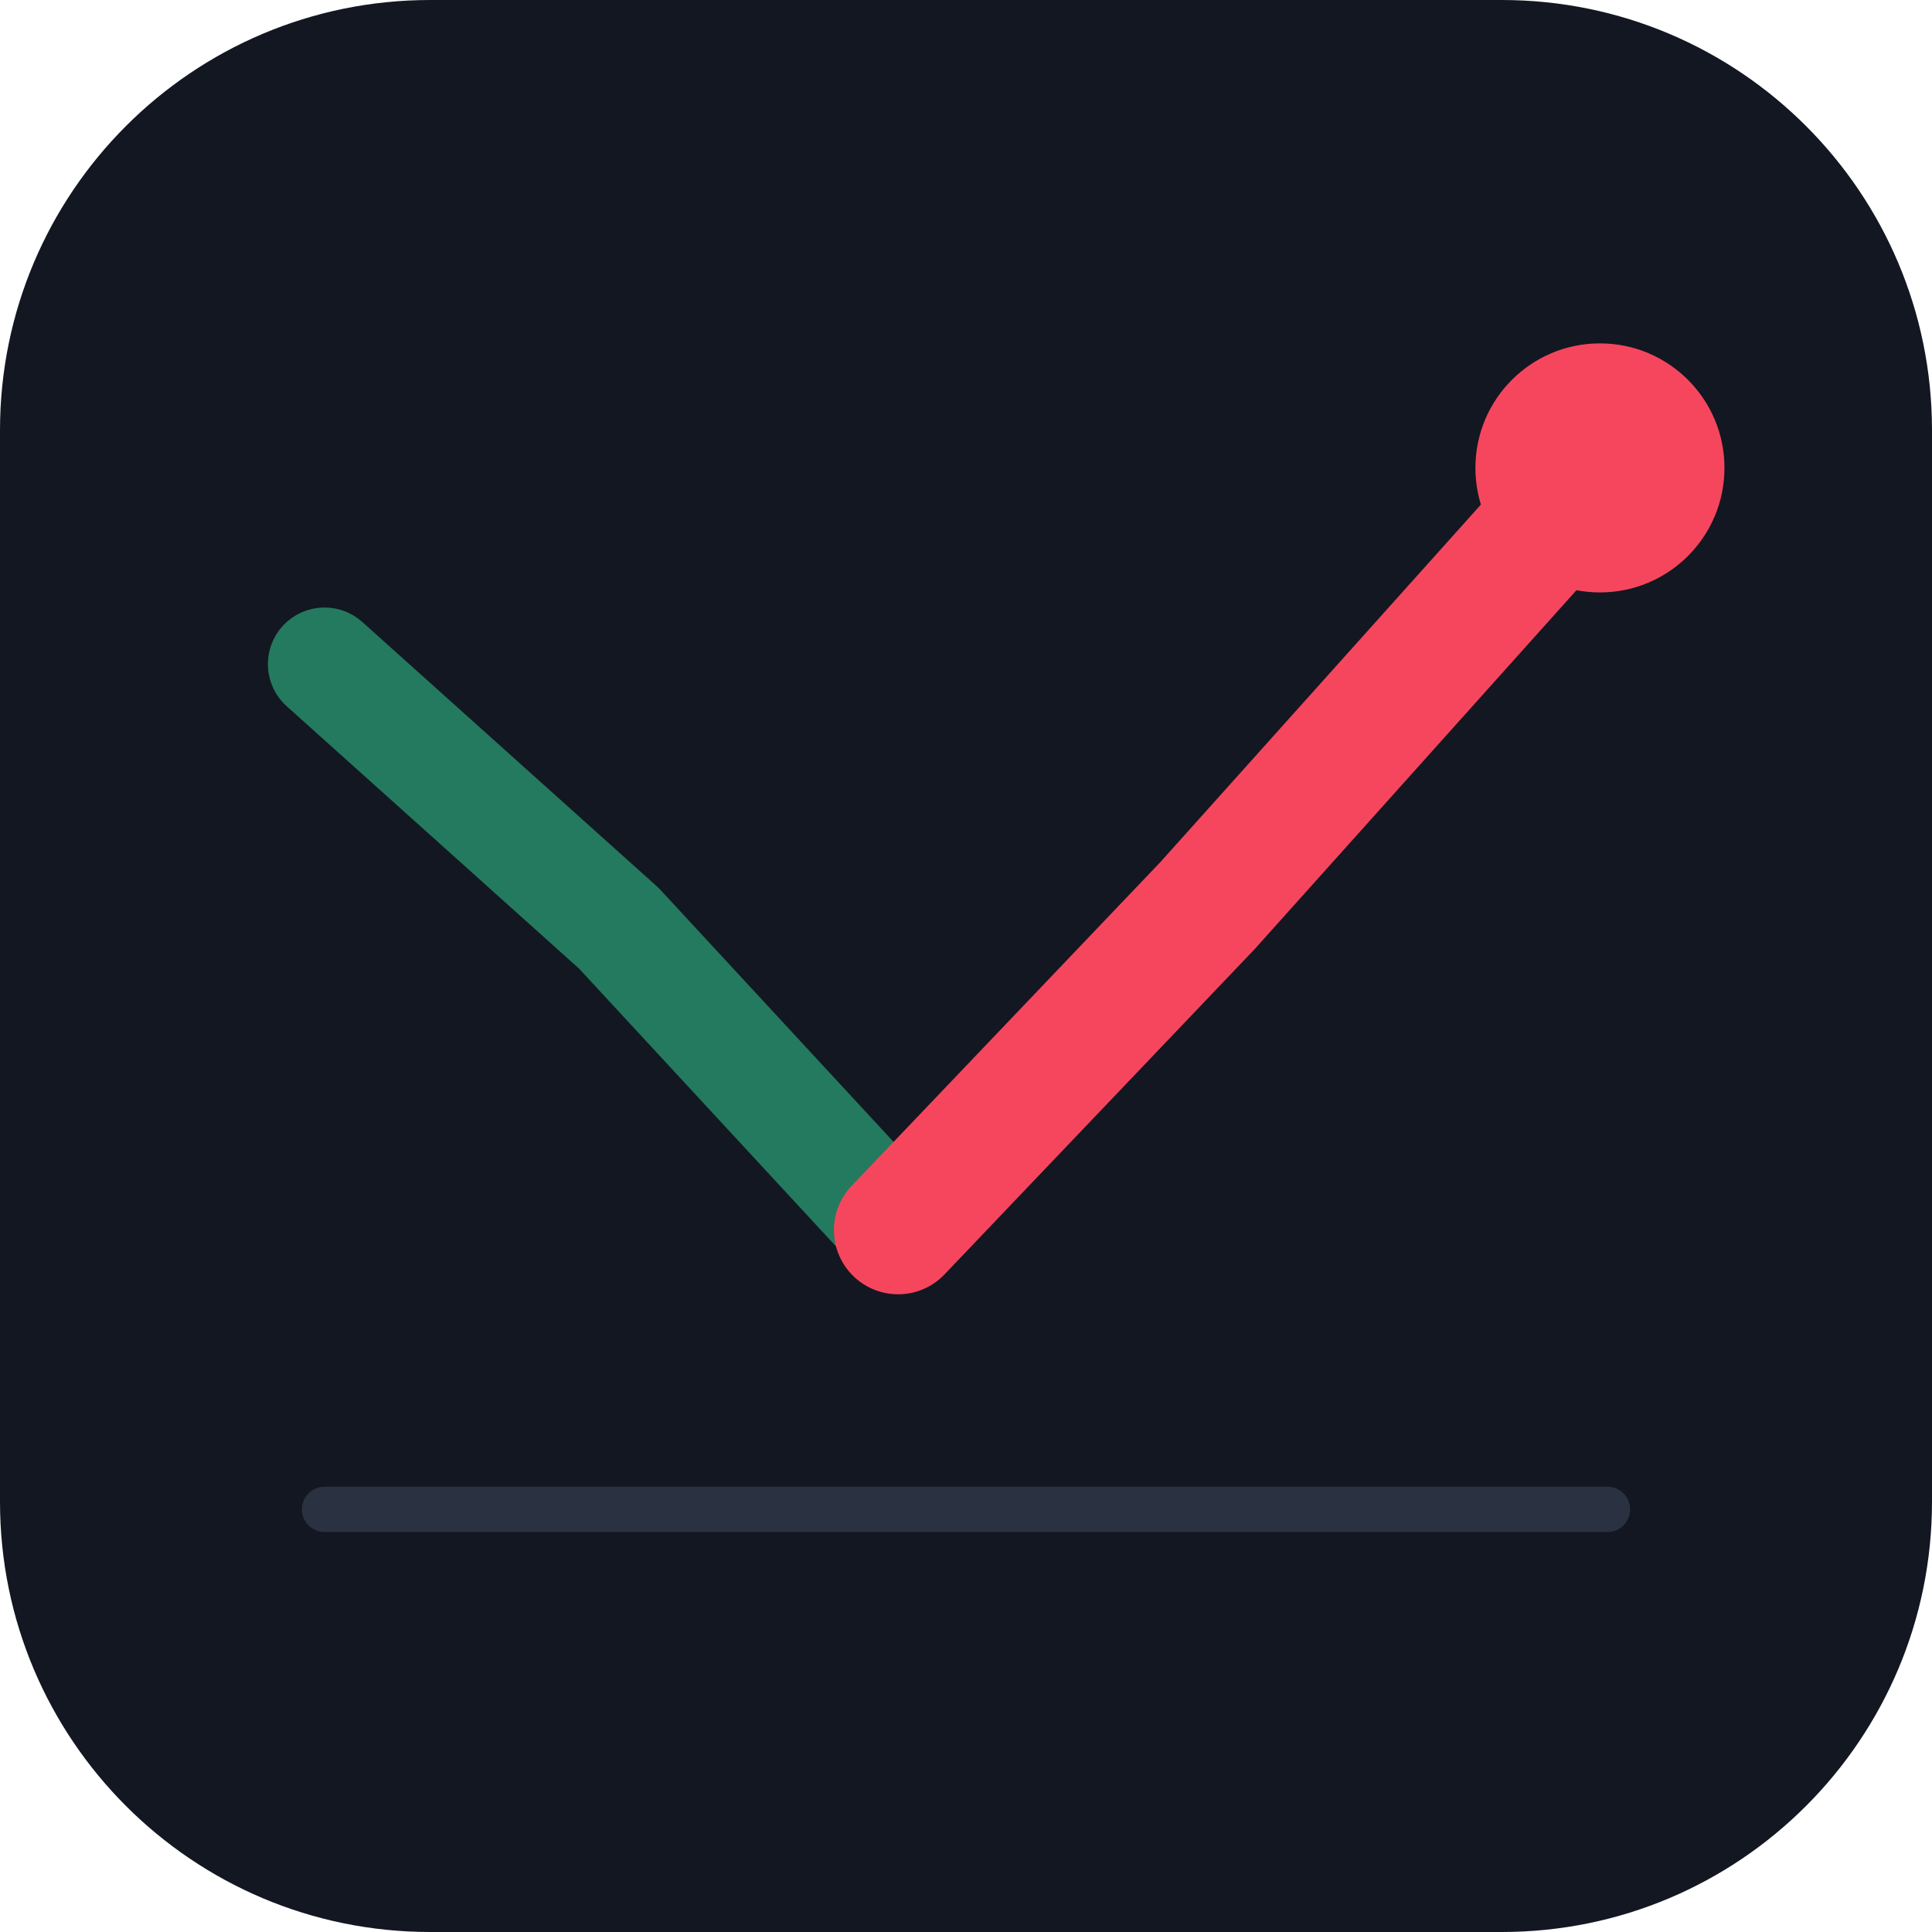
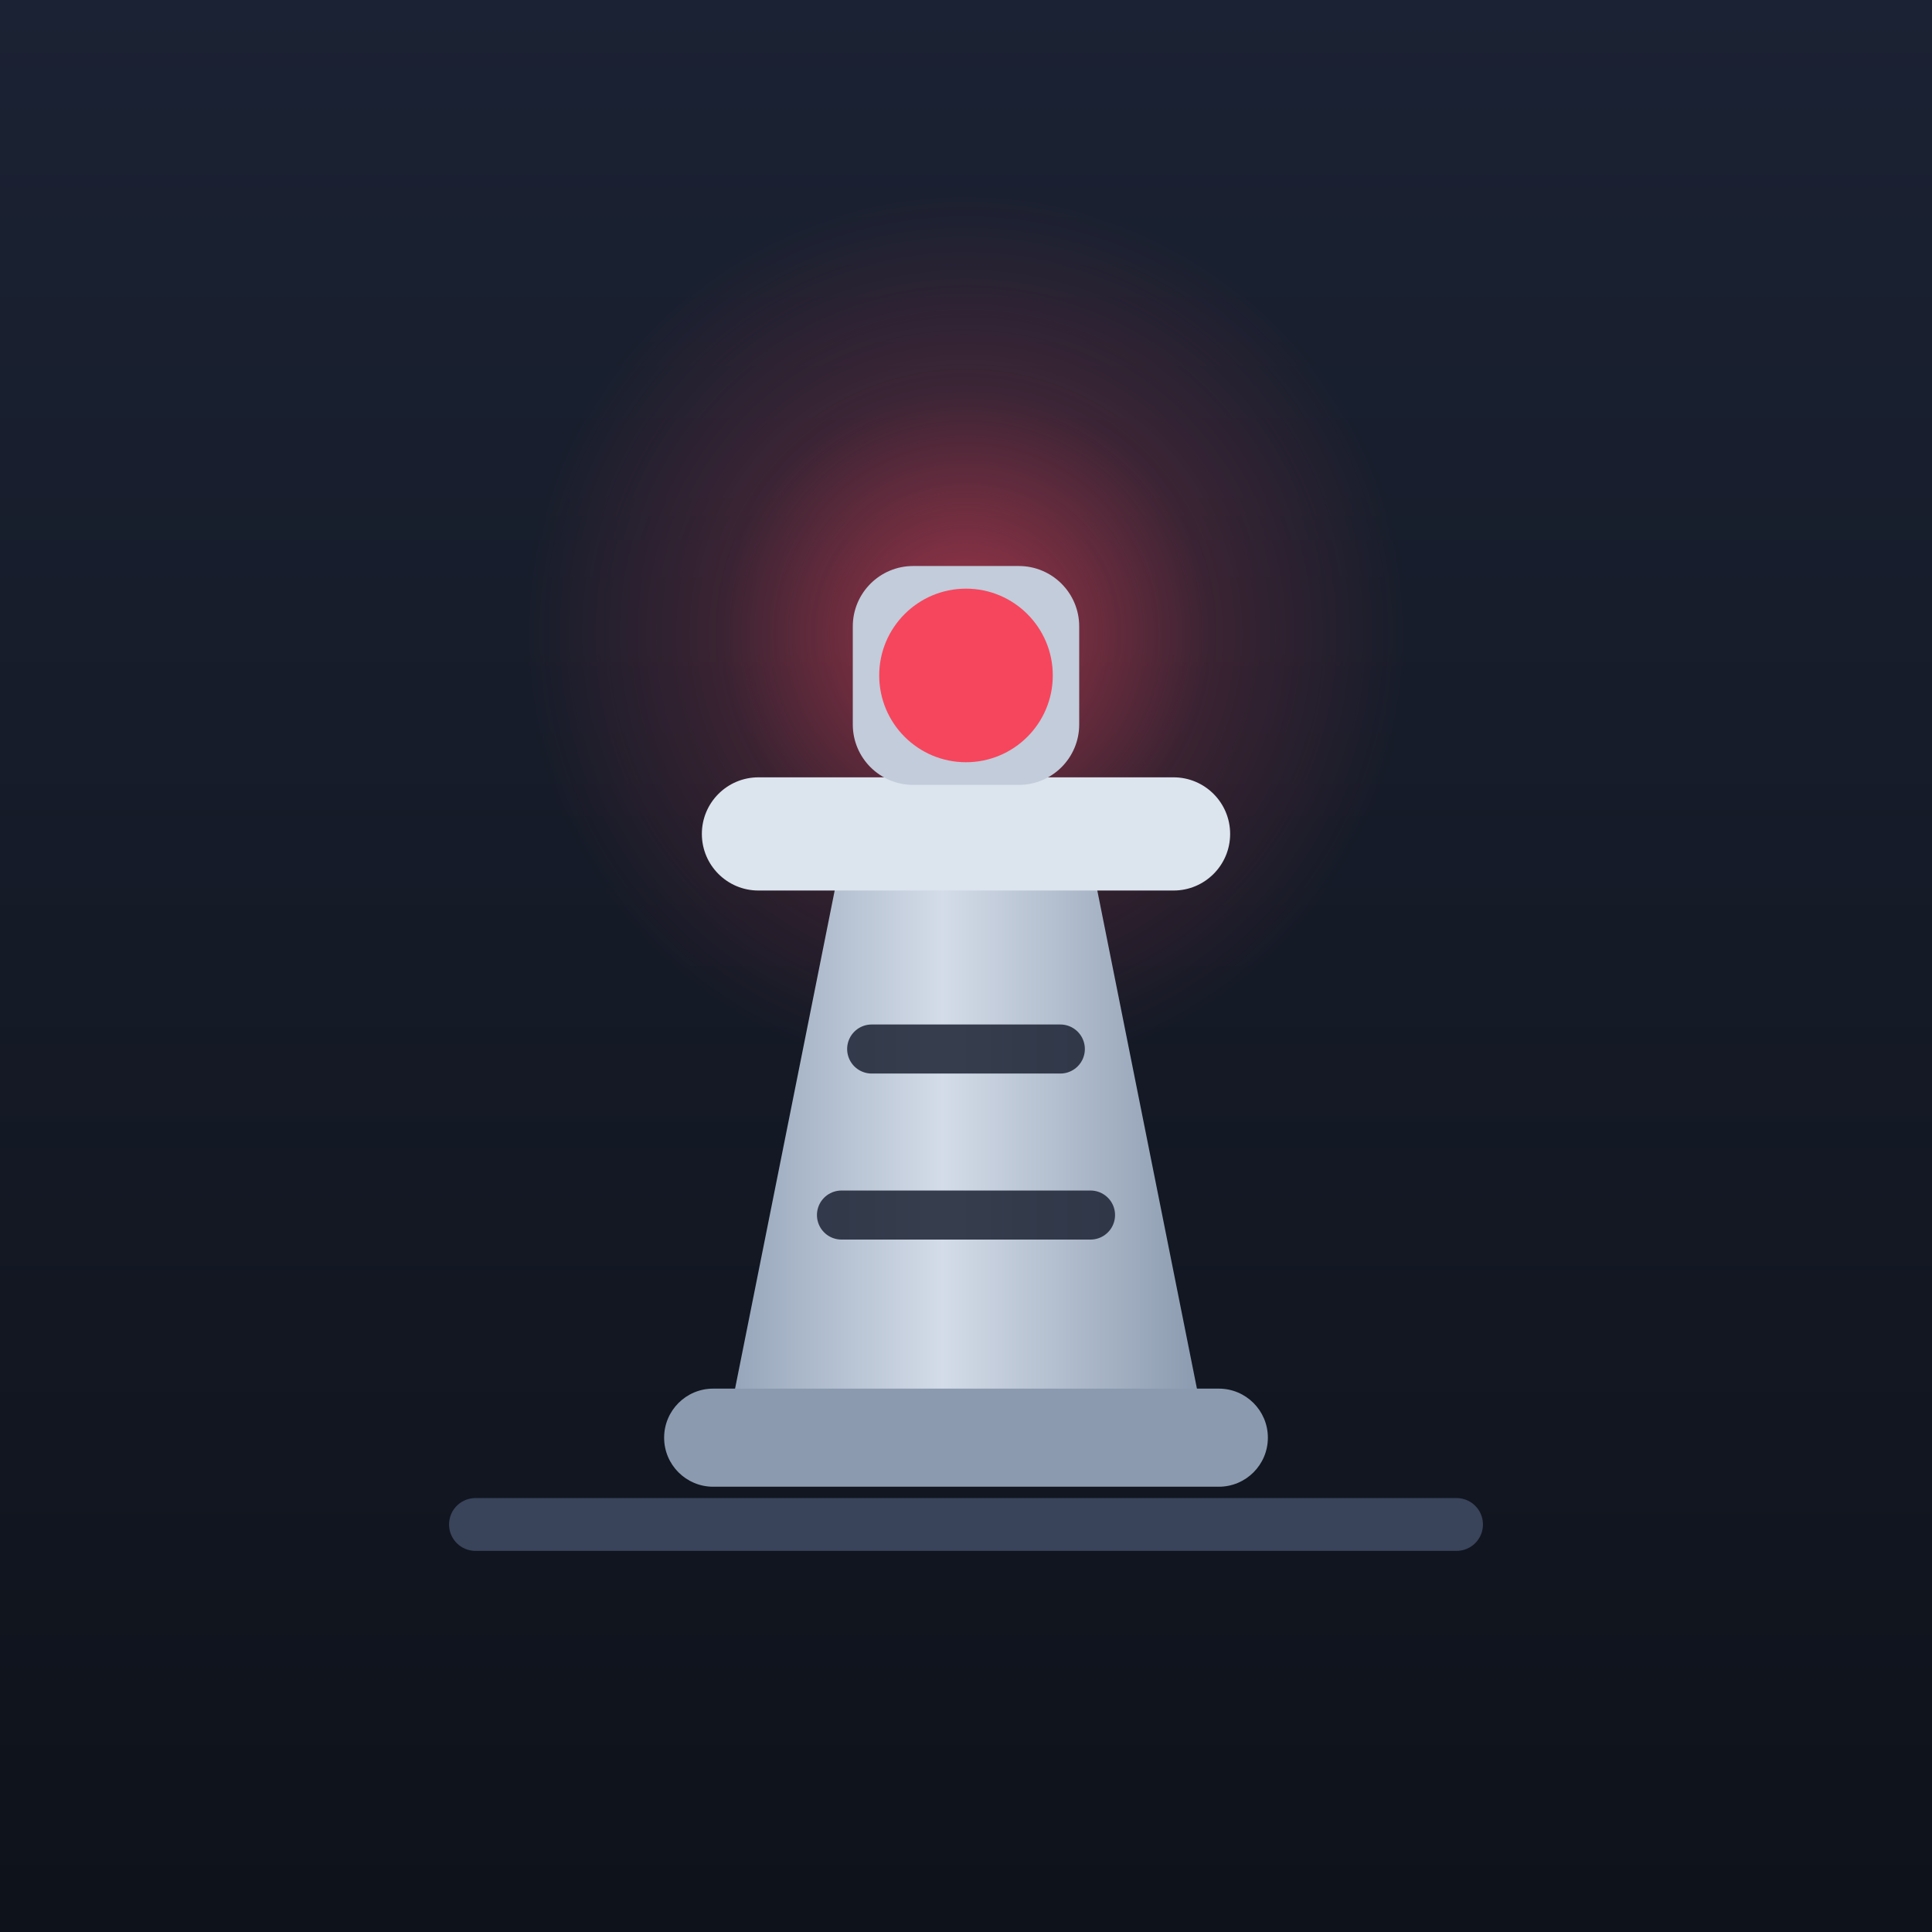
- <svg xmlns="http://www.w3.org/2000/svg" viewBox="0 0 512 512" width="512" height="512">
-   <rect width="512" height="512" rx="114" fill="#131722" />
-   <line x1="86" y1="400" x2="426" y2="400" stroke="#2A3140" stroke-width="12" stroke-linecap="round" />
-   <polyline points="86,176 164,246 238,326" fill="none" stroke="#2EBD85" stroke-width="30" stroke-linecap="round" stroke-linejoin="round" opacity="0.6" />
-   <polyline points="238,326 320,240 424,124" fill="none" stroke="#F6465D" stroke-width="34" stroke-linecap="round" stroke-linejoin="round" />
-   <circle cx="424" cy="124" r="33" fill="#F6465D" />
+ <svg xmlns="http://www.w3.org/2000/svg" viewBox="0 0 512 512" width="512" height="512" role="img" aria-label="市場瞭望台">
+   <defs>
+     <radialGradient id="glow" cx="50%" cy="50%">
+       <stop offset="0%" stop-color="#F6465D" stop-opacity=".62" />
+       <stop offset="55%" stop-color="#F6465D" stop-opacity=".16" />
+       <stop offset="100%" stop-color="#F6465D" stop-opacity="0" />
+     </radialGradient>
+     <linearGradient id="bg" x1="0" y1="0" x2="0" y2="1">
+       <stop offset="0%" stop-color="#1B2233" />
+       <stop offset="100%" stop-color="#0E121A" />
+     </linearGradient>
+     <linearGradient id="tower" x1="0" y1="0" x2="1" y2="0">
+       <stop offset="0%" stop-color="#96A5BA" />
+       <stop offset="45%" stop-color="#D3DCE8" />
+       <stop offset="100%" stop-color="#8B9AAF" />
+     </linearGradient>
+   </defs>
+   <rect width="512" height="512" fill="url(#bg)" />
+   <circle cx="256" cy="168" r="118" fill="url(#glow)" />
+   <path d="M222 232 L290 232 L318 372 L194 372 Z" fill="url(#tower)" />
+   <path d="M231 278 L281 278 M223 322 L289 322" stroke="#1B2233" stroke-width="13" stroke-linecap="round" opacity=".85" />
+   <rect x="186" y="206" width="140" height="30" rx="15" fill="#DCE4EE" />
+   <rect x="226" y="150" width="60" height="58" rx="16" fill="#C2CCDA" />
+   <circle cx="256" cy="179" r="23" fill="#F6465D" />
+   <rect x="176" y="368" width="160" height="26" rx="13" fill="#8B9AAF" />
+   <line x1="126" y1="404" x2="386" y2="404" stroke="#39435A" stroke-width="14" stroke-linecap="round" />
</svg>
